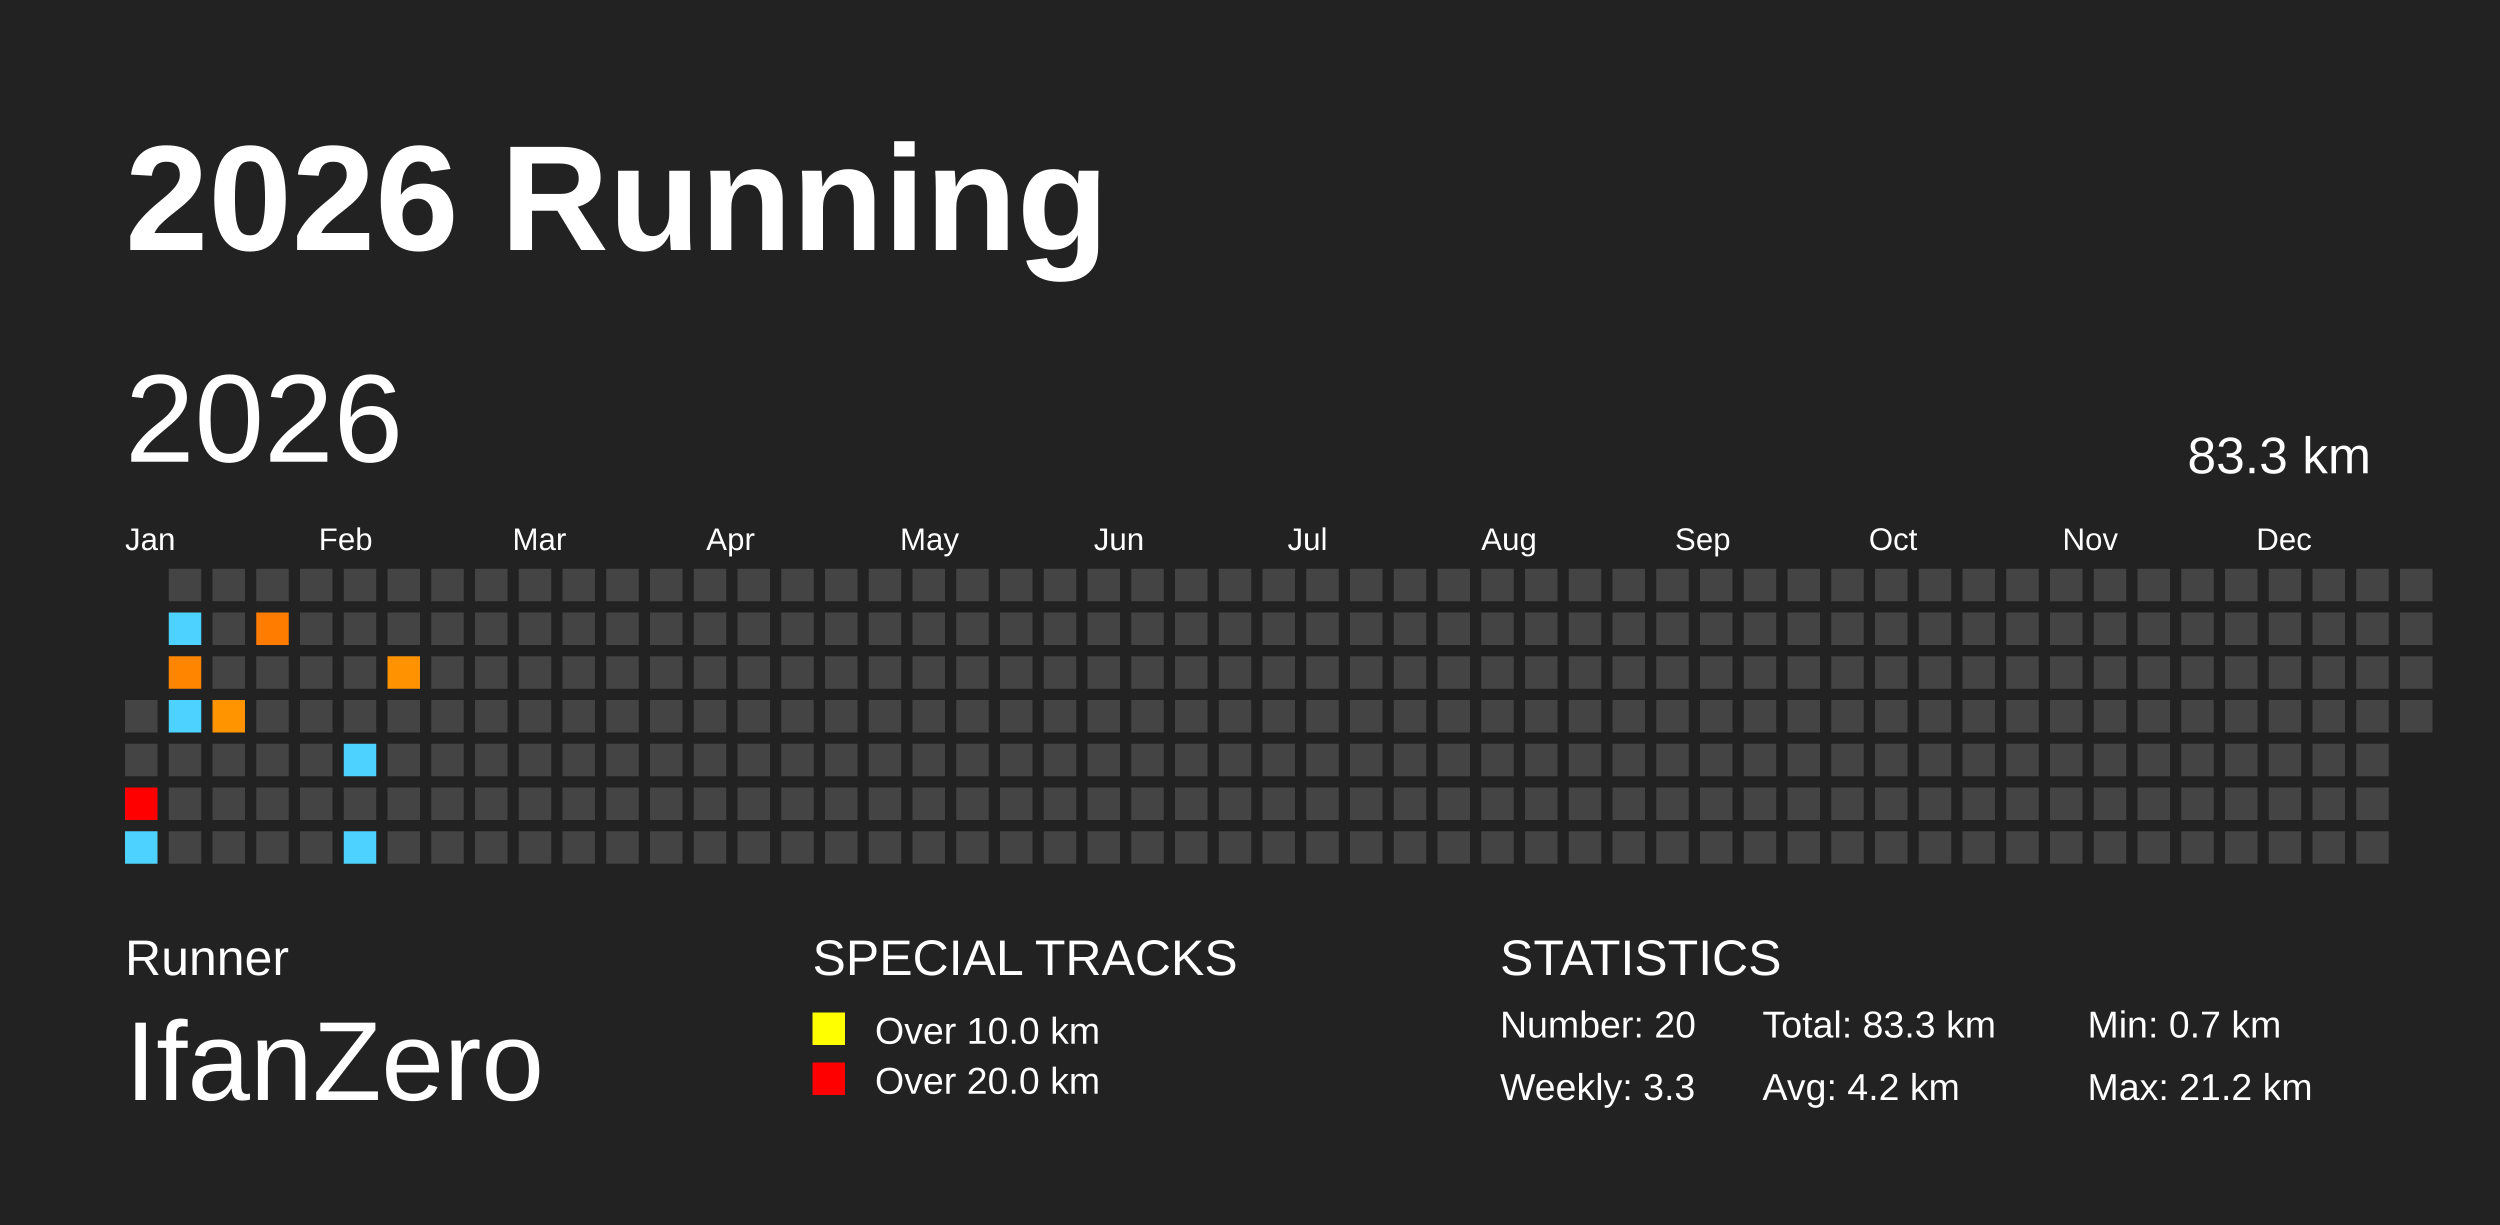
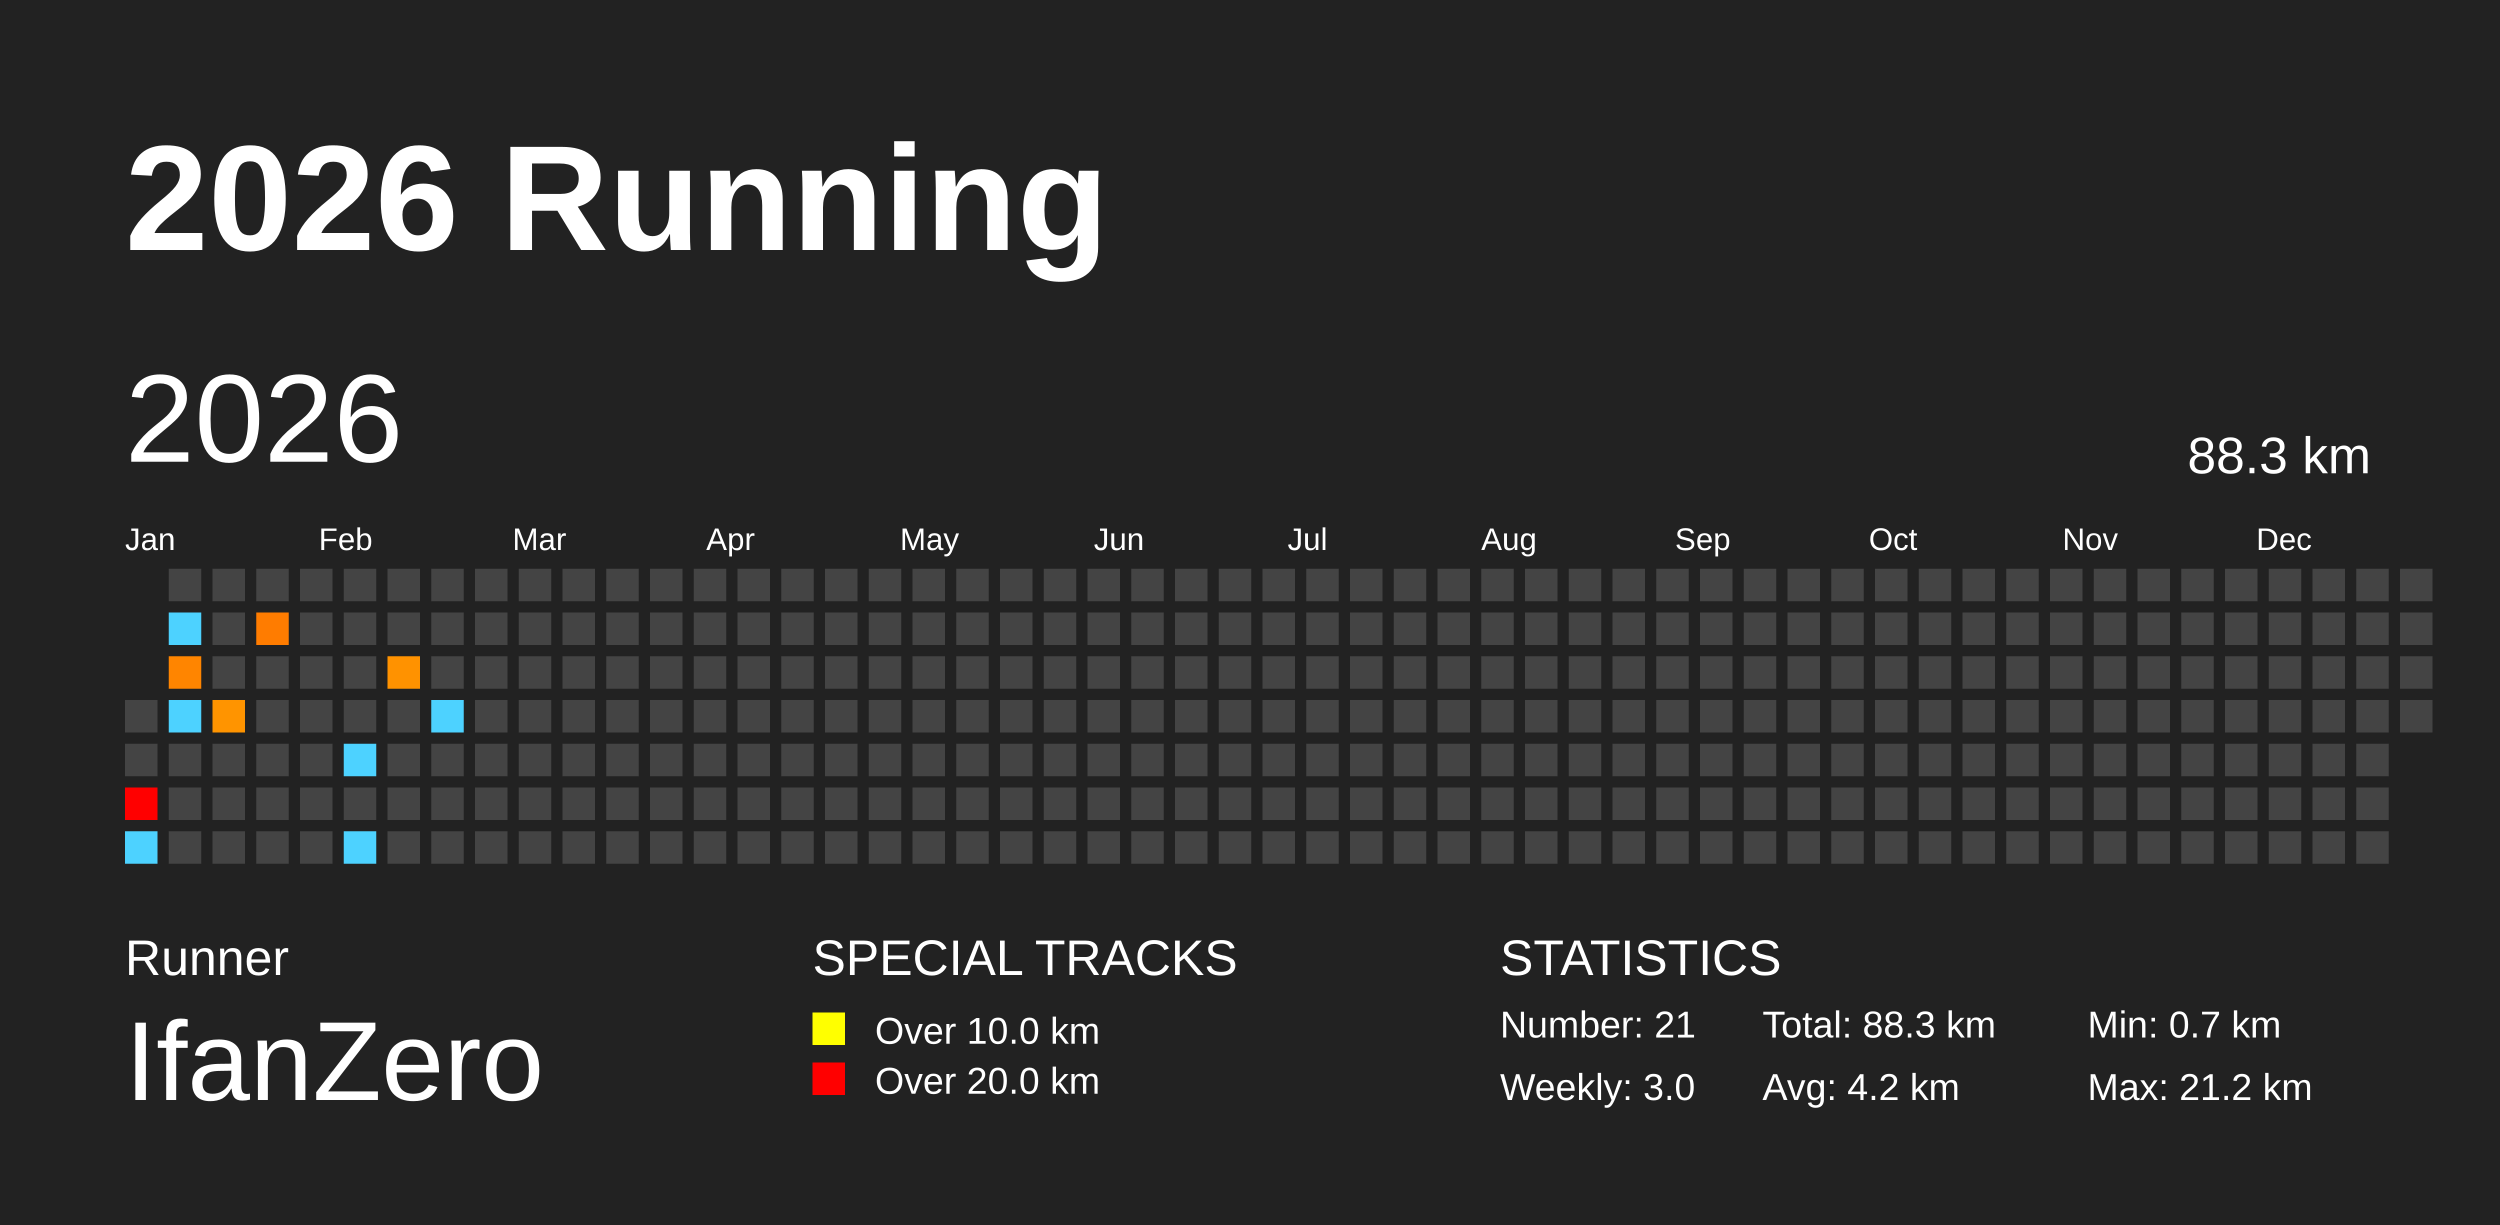
<svg xmlns="http://www.w3.org/2000/svg" baseProfile="full" height="98mm" version="1.1" viewBox="0,0,200,98" width="200mm">
  <defs />
  <rect fill="#222222" height="98" width="200" x="0" y="0" />
  <text fill="#FFFFFF" style="font-size:12px; font-family:Arial; font-weight:bold;" x="10" y="20">2026 Running</text>
  <text fill="#FFFFFF" style="font-size:4px; font-family:Arial" x="10" y="78">Runner</text>
  <text fill="#FFFFFF" style="font-size:9px; font-family:Arial" x="10" y="88">IfanZero</text>
  <text fill="#FFFFFF" style="font-size:4px; font-family:Arial" x="65" y="78">SPECIAL TRACKS</text>
  <rect fill="yellow" height="2.6" width="2.6" x="65" y="81" />
  <text fill="#FFFFFF" style="font-size:3px; font-family:Arial" x="70" y="83.5">Over 10.0 km</text>
  <rect fill="red" height="2.6" width="2.6" x="65" y="85" />
  <text fill="#FFFFFF" style="font-size:3px; font-family:Arial" x="70" y="87.5">Over 20.0 km</text>
  <text fill="#FFFFFF" style="font-size:4px; font-family:Arial" x="120" y="78">STATISTICS</text>
-   <text fill="#FFFFFF" style="font-size:3px; font-family:Arial" x="120" y="83">Number: 20</text>
-   <text fill="#FFFFFF" style="font-size:3px; font-family:Arial" x="120" y="88">Weekly: 3.3</text>
-   <text fill="#FFFFFF" style="font-size:3px; font-family:Arial" x="141" y="83">Total: 83.3 km</text>
+   <text fill="#FFFFFF" style="font-size:3px; font-family:Arial" x="120" y="83">Number: 21</text>
+   <text fill="#FFFFFF" style="font-size:3px; font-family:Arial" x="120" y="88">Weekly: 3.0</text>
+   <text fill="#FFFFFF" style="font-size:3px; font-family:Arial" x="141" y="83">Total: 88.3 km</text>
  <text fill="#FFFFFF" style="font-size:3px; font-family:Arial" x="141" y="88">Avg: 4.2 km</text>
  <text fill="#FFFFFF" style="font-size:3px; font-family:Arial" x="167" y="83">Min: 0.7 km</text>
  <text fill="#FFFFFF" style="font-size:3px; font-family:Arial" x="167" y="88">Max: 21.2 km</text>
  <text dominant-baseline="hanging" fill="#FFFFFF" style="font-size:10.0px; font-family:Arial;" x="10" y="30">2026</text>
-   <text dominant-baseline="hanging" fill="#FFFFFF" style="font-size:4.125px; font-family:Arial;" x="175" y="35">83.3 km</text>
+   <text dominant-baseline="hanging" fill="#FFFFFF" style="font-size:4.125px; font-family:Arial;" x="175" y="35">88.3 km</text>
  <text fill="#FFFFFF" style="font-size:2.5px; font-family:Arial" x="10.0" y="44">Jan</text>
  <text fill="#FFFFFF" style="font-size:2.5px; font-family:Arial" x="25.5" y="44">Feb</text>
  <text fill="#FFFFFF" style="font-size:2.5px; font-family:Arial" x="41.0" y="44">Mar</text>
  <text fill="#FFFFFF" style="font-size:2.5px; font-family:Arial" x="56.5" y="44">Apr</text>
  <text fill="#FFFFFF" style="font-size:2.5px; font-family:Arial" x="72.0" y="44">May</text>
  <text fill="#FFFFFF" style="font-size:2.5px; font-family:Arial" x="87.5" y="44">Jun</text>
  <text fill="#FFFFFF" style="font-size:2.5px; font-family:Arial" x="103.0" y="44">Jul</text>
  <text fill="#FFFFFF" style="font-size:2.5px; font-family:Arial" x="118.5" y="44">Aug</text>
  <text fill="#FFFFFF" style="font-size:2.5px; font-family:Arial" x="134.0" y="44">Sep</text>
  <text fill="#FFFFFF" style="font-size:2.5px; font-family:Arial" x="149.5" y="44">Oct</text>
  <text fill="#FFFFFF" style="font-size:2.5px; font-family:Arial" x="165.0" y="44">Nov</text>
  <text fill="#FFFFFF" style="font-size:2.5px; font-family:Arial" x="180.5" y="44">Dec</text>
  <rect fill="#444444" height="2.6" width="2.6" x="10.0" y="56.0" />
  <rect fill="#444444" height="2.6" width="2.6" x="10.0" y="59.5" />
  <rect fill="red" height="2.6" width="2.6" x="10.0" y="63.0" />
  <rect fill="#4dd2ff" height="2.6" width="2.6" x="10.0" y="66.5" />
  <rect fill="#444444" height="2.6" width="2.6" x="13.5" y="45.5" />
  <rect fill="#4dd2ff" height="2.6" width="2.6" x="13.5" y="49.0" />
  <rect fill="#ff8500" height="2.6" width="2.6" x="13.5" y="52.5" />
  <rect fill="#4dd2ff" height="2.6" width="2.6" x="13.5" y="56.0" />
  <rect fill="#444444" height="2.6" width="2.6" x="13.5" y="59.5" />
  <rect fill="#444444" height="2.6" width="2.6" x="13.5" y="63.0" />
  <rect fill="#444444" height="2.6" width="2.6" x="13.5" y="66.5" />
  <rect fill="#444444" height="2.6" width="2.6" x="17.0" y="45.5" />
  <rect fill="#444444" height="2.6" width="2.6" x="17.0" y="49.0" />
  <rect fill="#444444" height="2.6" width="2.6" x="17.0" y="52.5" />
  <rect fill="#ff9400" height="2.6" width="2.6" x="17.0" y="56.0" />
  <rect fill="#444444" height="2.6" width="2.6" x="17.0" y="59.5" />
  <rect fill="#444444" height="2.6" width="2.6" x="17.0" y="63.0" />
  <rect fill="#444444" height="2.6" width="2.6" x="17.0" y="66.5" />
  <rect fill="#444444" height="2.6" width="2.6" x="20.5" y="45.5" />
  <rect fill="#ff7c00" height="2.6" width="2.6" x="20.5" y="49.0" />
  <rect fill="#444444" height="2.6" width="2.6" x="20.5" y="52.5" />
  <rect fill="#444444" height="2.6" width="2.6" x="20.5" y="56.0" />
  <rect fill="#444444" height="2.6" width="2.6" x="20.5" y="59.5" />
  <rect fill="#444444" height="2.6" width="2.6" x="20.5" y="63.0" />
  <rect fill="#444444" height="2.6" width="2.6" x="20.5" y="66.5" />
  <rect fill="#444444" height="2.6" width="2.6" x="24.0" y="45.5" />
  <rect fill="#444444" height="2.6" width="2.6" x="24.0" y="49.0" />
  <rect fill="#444444" height="2.6" width="2.6" x="24.0" y="52.5" />
  <rect fill="#444444" height="2.6" width="2.6" x="24.0" y="56.0" />
  <rect fill="#444444" height="2.6" width="2.6" x="24.0" y="59.5" />
  <rect fill="#444444" height="2.6" width="2.6" x="24.0" y="63.0" />
  <rect fill="#444444" height="2.6" width="2.6" x="24.0" y="66.5" />
  <rect fill="#444444" height="2.6" width="2.6" x="27.5" y="45.5" />
  <rect fill="#444444" height="2.6" width="2.6" x="27.5" y="49.0" />
  <rect fill="#444444" height="2.6" width="2.6" x="27.5" y="52.5" />
  <rect fill="#444444" height="2.6" width="2.6" x="27.5" y="56.0" />
  <rect fill="#4dd2ff" height="2.6" width="2.6" x="27.5" y="59.5" />
  <rect fill="#444444" height="2.6" width="2.6" x="27.5" y="63.0" />
  <rect fill="#4dd2ff" height="2.6" width="2.6" x="27.5" y="66.5" />
  <rect fill="#444444" height="2.6" width="2.6" x="31.0" y="45.5" />
  <rect fill="#444444" height="2.6" width="2.6" x="31.0" y="49.0" />
  <rect fill="#ff9200" height="2.6" width="2.6" x="31.0" y="52.5" />
  <rect fill="#444444" height="2.6" width="2.6" x="31.0" y="56.0" />
  <rect fill="#444444" height="2.6" width="2.6" x="31.0" y="59.5" />
  <rect fill="#444444" height="2.6" width="2.6" x="31.0" y="63.0" />
  <rect fill="#444444" height="2.6" width="2.6" x="31.0" y="66.5" />
  <rect fill="#444444" height="2.6" width="2.6" x="34.5" y="45.5" />
  <rect fill="#444444" height="2.6" width="2.6" x="34.5" y="49.0" />
  <rect fill="#444444" height="2.6" width="2.6" x="34.5" y="52.5" />
-   <rect fill="#444444" height="2.6" width="2.6" x="34.5" y="56.0" />
+   <rect fill="#4dd2ff" height="2.6" width="2.6" x="34.5" y="56.0" />
  <rect fill="#444444" height="2.6" width="2.6" x="34.5" y="59.5" />
  <rect fill="#444444" height="2.6" width="2.6" x="34.5" y="63.0" />
  <rect fill="#444444" height="2.6" width="2.6" x="34.5" y="66.5" />
  <rect fill="#444444" height="2.6" width="2.6" x="38.0" y="45.5" />
  <rect fill="#444444" height="2.6" width="2.6" x="38.0" y="49.0" />
  <rect fill="#444444" height="2.6" width="2.6" x="38.0" y="52.5" />
  <rect fill="#444444" height="2.6" width="2.6" x="38.0" y="56.0" />
  <rect fill="#444444" height="2.6" width="2.6" x="38.0" y="59.5" />
  <rect fill="#444444" height="2.6" width="2.6" x="38.0" y="63.0" />
  <rect fill="#444444" height="2.6" width="2.6" x="38.0" y="66.5" />
  <rect fill="#444444" height="2.6" width="2.6" x="41.5" y="45.5" />
  <rect fill="#444444" height="2.6" width="2.6" x="41.5" y="49.0" />
  <rect fill="#444444" height="2.6" width="2.6" x="41.5" y="52.5" />
  <rect fill="#444444" height="2.6" width="2.6" x="41.5" y="56.0" />
  <rect fill="#444444" height="2.6" width="2.6" x="41.5" y="59.5" />
  <rect fill="#444444" height="2.6" width="2.6" x="41.5" y="63.0" />
  <rect fill="#444444" height="2.6" width="2.6" x="41.5" y="66.5" />
  <rect fill="#444444" height="2.6" width="2.6" x="45.0" y="45.5" />
  <rect fill="#444444" height="2.6" width="2.6" x="45.0" y="49.0" />
  <rect fill="#444444" height="2.6" width="2.6" x="45.0" y="52.5" />
  <rect fill="#444444" height="2.6" width="2.6" x="45.0" y="56.0" />
  <rect fill="#444444" height="2.6" width="2.6" x="45.0" y="59.5" />
  <rect fill="#444444" height="2.6" width="2.6" x="45.0" y="63.0" />
  <rect fill="#444444" height="2.6" width="2.6" x="45.0" y="66.5" />
  <rect fill="#444444" height="2.6" width="2.6" x="48.5" y="45.5" />
  <rect fill="#444444" height="2.6" width="2.6" x="48.5" y="49.0" />
  <rect fill="#444444" height="2.6" width="2.6" x="48.5" y="52.5" />
  <rect fill="#444444" height="2.6" width="2.6" x="48.5" y="56.0" />
  <rect fill="#444444" height="2.6" width="2.6" x="48.5" y="59.5" />
  <rect fill="#444444" height="2.6" width="2.6" x="48.5" y="63.0" />
  <rect fill="#444444" height="2.6" width="2.6" x="48.5" y="66.5" />
  <rect fill="#444444" height="2.6" width="2.6" x="52.0" y="45.5" />
  <rect fill="#444444" height="2.6" width="2.6" x="52.0" y="49.0" />
  <rect fill="#444444" height="2.6" width="2.6" x="52.0" y="52.5" />
  <rect fill="#444444" height="2.6" width="2.6" x="52.0" y="56.0" />
  <rect fill="#444444" height="2.6" width="2.6" x="52.0" y="59.5" />
  <rect fill="#444444" height="2.6" width="2.6" x="52.0" y="63.0" />
  <rect fill="#444444" height="2.6" width="2.6" x="52.0" y="66.5" />
  <rect fill="#444444" height="2.6" width="2.6" x="55.5" y="45.5" />
  <rect fill="#444444" height="2.6" width="2.6" x="55.5" y="49.0" />
  <rect fill="#444444" height="2.6" width="2.6" x="55.5" y="52.5" />
  <rect fill="#444444" height="2.6" width="2.6" x="55.5" y="56.0" />
  <rect fill="#444444" height="2.6" width="2.6" x="55.5" y="59.5" />
  <rect fill="#444444" height="2.6" width="2.6" x="55.5" y="63.0" />
  <rect fill="#444444" height="2.6" width="2.6" x="55.5" y="66.5" />
  <rect fill="#444444" height="2.6" width="2.6" x="59.0" y="45.5" />
  <rect fill="#444444" height="2.6" width="2.6" x="59.0" y="49.0" />
  <rect fill="#444444" height="2.6" width="2.6" x="59.0" y="52.5" />
  <rect fill="#444444" height="2.6" width="2.6" x="59.0" y="56.0" />
  <rect fill="#444444" height="2.6" width="2.6" x="59.0" y="59.5" />
  <rect fill="#444444" height="2.6" width="2.6" x="59.0" y="63.0" />
  <rect fill="#444444" height="2.6" width="2.6" x="59.0" y="66.5" />
  <rect fill="#444444" height="2.6" width="2.6" x="62.5" y="45.5" />
  <rect fill="#444444" height="2.6" width="2.6" x="62.5" y="49.0" />
  <rect fill="#444444" height="2.6" width="2.6" x="62.5" y="52.5" />
  <rect fill="#444444" height="2.6" width="2.6" x="62.5" y="56.0" />
  <rect fill="#444444" height="2.6" width="2.6" x="62.5" y="59.5" />
  <rect fill="#444444" height="2.6" width="2.6" x="62.5" y="63.0" />
  <rect fill="#444444" height="2.6" width="2.6" x="62.5" y="66.5" />
  <rect fill="#444444" height="2.6" width="2.6" x="66.0" y="45.5" />
  <rect fill="#444444" height="2.6" width="2.6" x="66.0" y="49.0" />
  <rect fill="#444444" height="2.6" width="2.6" x="66.0" y="52.5" />
  <rect fill="#444444" height="2.6" width="2.6" x="66.0" y="56.0" />
  <rect fill="#444444" height="2.6" width="2.6" x="66.0" y="59.5" />
  <rect fill="#444444" height="2.6" width="2.6" x="66.0" y="63.0" />
  <rect fill="#444444" height="2.6" width="2.6" x="66.0" y="66.5" />
  <rect fill="#444444" height="2.6" width="2.6" x="69.5" y="45.5" />
  <rect fill="#444444" height="2.6" width="2.6" x="69.5" y="49.0" />
  <rect fill="#444444" height="2.6" width="2.6" x="69.5" y="52.5" />
  <rect fill="#444444" height="2.6" width="2.6" x="69.5" y="56.0" />
  <rect fill="#444444" height="2.6" width="2.6" x="69.5" y="59.5" />
  <rect fill="#444444" height="2.6" width="2.6" x="69.5" y="63.0" />
  <rect fill="#444444" height="2.6" width="2.6" x="69.5" y="66.5" />
  <rect fill="#444444" height="2.6" width="2.6" x="73.0" y="45.5" />
  <rect fill="#444444" height="2.6" width="2.6" x="73.0" y="49.0" />
  <rect fill="#444444" height="2.6" width="2.6" x="73.0" y="52.5" />
  <rect fill="#444444" height="2.6" width="2.6" x="73.0" y="56.0" />
  <rect fill="#444444" height="2.6" width="2.6" x="73.0" y="59.5" />
  <rect fill="#444444" height="2.6" width="2.6" x="73.0" y="63.0" />
  <rect fill="#444444" height="2.6" width="2.6" x="73.0" y="66.5" />
  <rect fill="#444444" height="2.6" width="2.6" x="76.5" y="45.5" />
  <rect fill="#444444" height="2.6" width="2.6" x="76.5" y="49.0" />
  <rect fill="#444444" height="2.6" width="2.6" x="76.5" y="52.5" />
  <rect fill="#444444" height="2.6" width="2.6" x="76.5" y="56.0" />
  <rect fill="#444444" height="2.6" width="2.6" x="76.5" y="59.5" />
  <rect fill="#444444" height="2.6" width="2.6" x="76.5" y="63.0" />
  <rect fill="#444444" height="2.6" width="2.6" x="76.5" y="66.5" />
  <rect fill="#444444" height="2.6" width="2.6" x="80.0" y="45.5" />
  <rect fill="#444444" height="2.6" width="2.6" x="80.0" y="49.0" />
  <rect fill="#444444" height="2.6" width="2.6" x="80.0" y="52.5" />
  <rect fill="#444444" height="2.6" width="2.6" x="80.0" y="56.0" />
  <rect fill="#444444" height="2.6" width="2.6" x="80.0" y="59.5" />
  <rect fill="#444444" height="2.6" width="2.6" x="80.0" y="63.0" />
  <rect fill="#444444" height="2.6" width="2.6" x="80.0" y="66.5" />
  <rect fill="#444444" height="2.6" width="2.6" x="83.5" y="45.5" />
  <rect fill="#444444" height="2.6" width="2.6" x="83.5" y="49.0" />
  <rect fill="#444444" height="2.6" width="2.6" x="83.5" y="52.5" />
  <rect fill="#444444" height="2.6" width="2.6" x="83.5" y="56.0" />
  <rect fill="#444444" height="2.6" width="2.6" x="83.5" y="59.5" />
  <rect fill="#444444" height="2.6" width="2.6" x="83.5" y="63.0" />
  <rect fill="#444444" height="2.6" width="2.6" x="83.5" y="66.5" />
  <rect fill="#444444" height="2.6" width="2.6" x="87.0" y="45.5" />
  <rect fill="#444444" height="2.6" width="2.6" x="87.0" y="49.0" />
  <rect fill="#444444" height="2.6" width="2.6" x="87.0" y="52.5" />
  <rect fill="#444444" height="2.6" width="2.6" x="87.0" y="56.0" />
  <rect fill="#444444" height="2.6" width="2.6" x="87.0" y="59.5" />
  <rect fill="#444444" height="2.6" width="2.6" x="87.0" y="63.0" />
  <rect fill="#444444" height="2.6" width="2.6" x="87.0" y="66.5" />
  <rect fill="#444444" height="2.6" width="2.6" x="90.5" y="45.5" />
  <rect fill="#444444" height="2.6" width="2.6" x="90.5" y="49.0" />
  <rect fill="#444444" height="2.6" width="2.6" x="90.5" y="52.5" />
  <rect fill="#444444" height="2.6" width="2.6" x="90.5" y="56.0" />
  <rect fill="#444444" height="2.6" width="2.6" x="90.5" y="59.5" />
  <rect fill="#444444" height="2.6" width="2.6" x="90.5" y="63.0" />
  <rect fill="#444444" height="2.6" width="2.6" x="90.5" y="66.5" />
  <rect fill="#444444" height="2.6" width="2.6" x="94.0" y="45.5" />
  <rect fill="#444444" height="2.6" width="2.6" x="94.0" y="49.0" />
  <rect fill="#444444" height="2.6" width="2.6" x="94.0" y="52.5" />
  <rect fill="#444444" height="2.6" width="2.6" x="94.0" y="56.0" />
  <rect fill="#444444" height="2.6" width="2.6" x="94.0" y="59.5" />
  <rect fill="#444444" height="2.6" width="2.6" x="94.0" y="63.0" />
  <rect fill="#444444" height="2.6" width="2.6" x="94.0" y="66.5" />
  <rect fill="#444444" height="2.6" width="2.6" x="97.5" y="45.5" />
  <rect fill="#444444" height="2.6" width="2.6" x="97.5" y="49.0" />
  <rect fill="#444444" height="2.6" width="2.6" x="97.5" y="52.5" />
  <rect fill="#444444" height="2.6" width="2.6" x="97.5" y="56.0" />
  <rect fill="#444444" height="2.6" width="2.6" x="97.5" y="59.5" />
  <rect fill="#444444" height="2.6" width="2.6" x="97.5" y="63.0" />
  <rect fill="#444444" height="2.6" width="2.6" x="97.5" y="66.5" />
  <rect fill="#444444" height="2.6" width="2.6" x="101.0" y="45.5" />
  <rect fill="#444444" height="2.6" width="2.6" x="101.0" y="49.0" />
  <rect fill="#444444" height="2.6" width="2.6" x="101.0" y="52.5" />
  <rect fill="#444444" height="2.6" width="2.6" x="101.0" y="56.0" />
  <rect fill="#444444" height="2.6" width="2.6" x="101.0" y="59.5" />
  <rect fill="#444444" height="2.6" width="2.6" x="101.0" y="63.0" />
  <rect fill="#444444" height="2.6" width="2.6" x="101.0" y="66.5" />
  <rect fill="#444444" height="2.6" width="2.6" x="104.5" y="45.5" />
  <rect fill="#444444" height="2.6" width="2.6" x="104.5" y="49.0" />
  <rect fill="#444444" height="2.6" width="2.6" x="104.5" y="52.5" />
  <rect fill="#444444" height="2.6" width="2.6" x="104.5" y="56.0" />
  <rect fill="#444444" height="2.6" width="2.6" x="104.5" y="59.5" />
  <rect fill="#444444" height="2.6" width="2.6" x="104.5" y="63.0" />
  <rect fill="#444444" height="2.6" width="2.6" x="104.5" y="66.5" />
  <rect fill="#444444" height="2.6" width="2.6" x="108.0" y="45.5" />
  <rect fill="#444444" height="2.6" width="2.6" x="108.0" y="49.0" />
  <rect fill="#444444" height="2.6" width="2.6" x="108.0" y="52.5" />
  <rect fill="#444444" height="2.6" width="2.6" x="108.0" y="56.0" />
  <rect fill="#444444" height="2.6" width="2.6" x="108.0" y="59.5" />
  <rect fill="#444444" height="2.6" width="2.6" x="108.0" y="63.0" />
  <rect fill="#444444" height="2.6" width="2.6" x="108.0" y="66.5" />
  <rect fill="#444444" height="2.6" width="2.6" x="111.5" y="45.5" />
  <rect fill="#444444" height="2.6" width="2.6" x="111.5" y="49.0" />
  <rect fill="#444444" height="2.6" width="2.6" x="111.5" y="52.5" />
  <rect fill="#444444" height="2.6" width="2.6" x="111.5" y="56.0" />
  <rect fill="#444444" height="2.6" width="2.6" x="111.5" y="59.5" />
  <rect fill="#444444" height="2.6" width="2.6" x="111.5" y="63.0" />
  <rect fill="#444444" height="2.6" width="2.6" x="111.5" y="66.5" />
  <rect fill="#444444" height="2.6" width="2.6" x="115.0" y="45.5" />
  <rect fill="#444444" height="2.6" width="2.6" x="115.0" y="49.0" />
  <rect fill="#444444" height="2.6" width="2.6" x="115.0" y="52.5" />
  <rect fill="#444444" height="2.6" width="2.6" x="115.0" y="56.0" />
  <rect fill="#444444" height="2.6" width="2.6" x="115.0" y="59.5" />
  <rect fill="#444444" height="2.6" width="2.6" x="115.0" y="63.0" />
  <rect fill="#444444" height="2.6" width="2.6" x="115.0" y="66.5" />
  <rect fill="#444444" height="2.6" width="2.6" x="118.5" y="45.5" />
  <rect fill="#444444" height="2.6" width="2.6" x="118.5" y="49.0" />
  <rect fill="#444444" height="2.6" width="2.6" x="118.5" y="52.5" />
  <rect fill="#444444" height="2.6" width="2.6" x="118.5" y="56.0" />
  <rect fill="#444444" height="2.6" width="2.6" x="118.5" y="59.5" />
  <rect fill="#444444" height="2.6" width="2.6" x="118.5" y="63.0" />
  <rect fill="#444444" height="2.6" width="2.6" x="118.5" y="66.5" />
  <rect fill="#444444" height="2.6" width="2.6" x="122.0" y="45.5" />
  <rect fill="#444444" height="2.6" width="2.6" x="122.0" y="49.0" />
  <rect fill="#444444" height="2.6" width="2.6" x="122.0" y="52.5" />
  <rect fill="#444444" height="2.6" width="2.6" x="122.0" y="56.0" />
  <rect fill="#444444" height="2.6" width="2.6" x="122.0" y="59.5" />
  <rect fill="#444444" height="2.6" width="2.6" x="122.0" y="63.0" />
  <rect fill="#444444" height="2.6" width="2.6" x="122.0" y="66.5" />
  <rect fill="#444444" height="2.6" width="2.6" x="125.5" y="45.5" />
  <rect fill="#444444" height="2.6" width="2.6" x="125.5" y="49.0" />
  <rect fill="#444444" height="2.6" width="2.6" x="125.5" y="52.5" />
  <rect fill="#444444" height="2.6" width="2.6" x="125.5" y="56.0" />
  <rect fill="#444444" height="2.6" width="2.6" x="125.5" y="59.5" />
  <rect fill="#444444" height="2.6" width="2.6" x="125.5" y="63.0" />
  <rect fill="#444444" height="2.6" width="2.6" x="125.5" y="66.5" />
  <rect fill="#444444" height="2.6" width="2.6" x="129.0" y="45.5" />
  <rect fill="#444444" height="2.6" width="2.6" x="129.0" y="49.0" />
  <rect fill="#444444" height="2.6" width="2.6" x="129.0" y="52.5" />
  <rect fill="#444444" height="2.6" width="2.6" x="129.0" y="56.0" />
  <rect fill="#444444" height="2.6" width="2.6" x="129.0" y="59.5" />
  <rect fill="#444444" height="2.6" width="2.6" x="129.0" y="63.0" />
  <rect fill="#444444" height="2.6" width="2.6" x="129.0" y="66.5" />
  <rect fill="#444444" height="2.6" width="2.6" x="132.5" y="45.5" />
  <rect fill="#444444" height="2.6" width="2.6" x="132.5" y="49.0" />
  <rect fill="#444444" height="2.6" width="2.6" x="132.5" y="52.5" />
  <rect fill="#444444" height="2.6" width="2.6" x="132.5" y="56.0" />
  <rect fill="#444444" height="2.6" width="2.6" x="132.5" y="59.5" />
  <rect fill="#444444" height="2.6" width="2.6" x="132.5" y="63.0" />
  <rect fill="#444444" height="2.6" width="2.6" x="132.5" y="66.5" />
  <rect fill="#444444" height="2.6" width="2.6" x="136.0" y="45.5" />
  <rect fill="#444444" height="2.6" width="2.6" x="136.0" y="49.0" />
  <rect fill="#444444" height="2.6" width="2.6" x="136.0" y="52.5" />
  <rect fill="#444444" height="2.6" width="2.6" x="136.0" y="56.0" />
  <rect fill="#444444" height="2.6" width="2.6" x="136.0" y="59.5" />
  <rect fill="#444444" height="2.6" width="2.6" x="136.0" y="63.0" />
  <rect fill="#444444" height="2.6" width="2.6" x="136.0" y="66.5" />
  <rect fill="#444444" height="2.6" width="2.6" x="139.5" y="45.5" />
  <rect fill="#444444" height="2.6" width="2.6" x="139.5" y="49.0" />
  <rect fill="#444444" height="2.6" width="2.6" x="139.5" y="52.5" />
  <rect fill="#444444" height="2.6" width="2.6" x="139.5" y="56.0" />
  <rect fill="#444444" height="2.6" width="2.6" x="139.5" y="59.5" />
  <rect fill="#444444" height="2.6" width="2.6" x="139.5" y="63.0" />
  <rect fill="#444444" height="2.6" width="2.6" x="139.5" y="66.5" />
  <rect fill="#444444" height="2.6" width="2.6" x="143.0" y="45.5" />
  <rect fill="#444444" height="2.6" width="2.6" x="143.0" y="49.0" />
  <rect fill="#444444" height="2.6" width="2.6" x="143.0" y="52.5" />
  <rect fill="#444444" height="2.6" width="2.6" x="143.0" y="56.0" />
  <rect fill="#444444" height="2.6" width="2.6" x="143.0" y="59.5" />
  <rect fill="#444444" height="2.6" width="2.6" x="143.0" y="63.0" />
  <rect fill="#444444" height="2.6" width="2.6" x="143.0" y="66.5" />
  <rect fill="#444444" height="2.6" width="2.6" x="146.5" y="45.5" />
  <rect fill="#444444" height="2.6" width="2.6" x="146.5" y="49.0" />
  <rect fill="#444444" height="2.6" width="2.6" x="146.5" y="52.5" />
  <rect fill="#444444" height="2.6" width="2.6" x="146.5" y="56.0" />
  <rect fill="#444444" height="2.6" width="2.6" x="146.5" y="59.5" />
  <rect fill="#444444" height="2.6" width="2.6" x="146.5" y="63.0" />
  <rect fill="#444444" height="2.6" width="2.6" x="146.5" y="66.5" />
  <rect fill="#444444" height="2.6" width="2.6" x="150.0" y="45.5" />
  <rect fill="#444444" height="2.6" width="2.6" x="150.0" y="49.0" />
  <rect fill="#444444" height="2.6" width="2.6" x="150.0" y="52.5" />
  <rect fill="#444444" height="2.6" width="2.6" x="150.0" y="56.0" />
  <rect fill="#444444" height="2.6" width="2.6" x="150.0" y="59.5" />
  <rect fill="#444444" height="2.6" width="2.6" x="150.0" y="63.0" />
  <rect fill="#444444" height="2.6" width="2.6" x="150.0" y="66.5" />
  <rect fill="#444444" height="2.6" width="2.6" x="153.5" y="45.5" />
  <rect fill="#444444" height="2.6" width="2.6" x="153.5" y="49.0" />
  <rect fill="#444444" height="2.6" width="2.6" x="153.5" y="52.5" />
  <rect fill="#444444" height="2.6" width="2.6" x="153.5" y="56.0" />
  <rect fill="#444444" height="2.6" width="2.6" x="153.5" y="59.5" />
  <rect fill="#444444" height="2.6" width="2.6" x="153.5" y="63.0" />
  <rect fill="#444444" height="2.6" width="2.6" x="153.5" y="66.5" />
  <rect fill="#444444" height="2.6" width="2.6" x="157.0" y="45.5" />
  <rect fill="#444444" height="2.6" width="2.6" x="157.0" y="49.0" />
  <rect fill="#444444" height="2.6" width="2.6" x="157.0" y="52.5" />
  <rect fill="#444444" height="2.6" width="2.6" x="157.0" y="56.0" />
  <rect fill="#444444" height="2.6" width="2.6" x="157.0" y="59.5" />
  <rect fill="#444444" height="2.6" width="2.6" x="157.0" y="63.0" />
  <rect fill="#444444" height="2.6" width="2.6" x="157.0" y="66.5" />
  <rect fill="#444444" height="2.6" width="2.6" x="160.5" y="45.5" />
  <rect fill="#444444" height="2.6" width="2.6" x="160.5" y="49.0" />
  <rect fill="#444444" height="2.6" width="2.6" x="160.5" y="52.5" />
  <rect fill="#444444" height="2.6" width="2.6" x="160.5" y="56.0" />
  <rect fill="#444444" height="2.6" width="2.6" x="160.5" y="59.5" />
  <rect fill="#444444" height="2.6" width="2.6" x="160.5" y="63.0" />
  <rect fill="#444444" height="2.6" width="2.6" x="160.5" y="66.5" />
  <rect fill="#444444" height="2.6" width="2.6" x="164.0" y="45.5" />
  <rect fill="#444444" height="2.6" width="2.6" x="164.0" y="49.0" />
  <rect fill="#444444" height="2.6" width="2.6" x="164.0" y="52.5" />
  <rect fill="#444444" height="2.6" width="2.6" x="164.0" y="56.0" />
  <rect fill="#444444" height="2.6" width="2.6" x="164.0" y="59.5" />
  <rect fill="#444444" height="2.6" width="2.6" x="164.0" y="63.0" />
  <rect fill="#444444" height="2.6" width="2.6" x="164.0" y="66.5" />
  <rect fill="#444444" height="2.6" width="2.6" x="167.5" y="45.5" />
  <rect fill="#444444" height="2.6" width="2.6" x="167.5" y="49.0" />
  <rect fill="#444444" height="2.6" width="2.6" x="167.5" y="52.5" />
  <rect fill="#444444" height="2.6" width="2.6" x="167.5" y="56.0" />
  <rect fill="#444444" height="2.6" width="2.6" x="167.5" y="59.5" />
  <rect fill="#444444" height="2.6" width="2.6" x="167.5" y="63.0" />
  <rect fill="#444444" height="2.6" width="2.6" x="167.5" y="66.5" />
  <rect fill="#444444" height="2.6" width="2.6" x="171.0" y="45.5" />
  <rect fill="#444444" height="2.6" width="2.6" x="171.0" y="49.0" />
  <rect fill="#444444" height="2.6" width="2.6" x="171.0" y="52.5" />
  <rect fill="#444444" height="2.6" width="2.6" x="171.0" y="56.0" />
  <rect fill="#444444" height="2.6" width="2.6" x="171.0" y="59.5" />
  <rect fill="#444444" height="2.6" width="2.6" x="171.0" y="63.0" />
  <rect fill="#444444" height="2.6" width="2.6" x="171.0" y="66.5" />
  <rect fill="#444444" height="2.6" width="2.6" x="174.5" y="45.5" />
  <rect fill="#444444" height="2.6" width="2.6" x="174.5" y="49.0" />
  <rect fill="#444444" height="2.6" width="2.6" x="174.5" y="52.5" />
  <rect fill="#444444" height="2.6" width="2.6" x="174.5" y="56.0" />
  <rect fill="#444444" height="2.6" width="2.6" x="174.5" y="59.5" />
  <rect fill="#444444" height="2.6" width="2.6" x="174.5" y="63.0" />
  <rect fill="#444444" height="2.6" width="2.6" x="174.5" y="66.5" />
  <rect fill="#444444" height="2.6" width="2.6" x="178.0" y="45.5" />
  <rect fill="#444444" height="2.6" width="2.6" x="178.0" y="49.0" />
  <rect fill="#444444" height="2.6" width="2.6" x="178.0" y="52.5" />
  <rect fill="#444444" height="2.6" width="2.6" x="178.0" y="56.0" />
  <rect fill="#444444" height="2.6" width="2.6" x="178.0" y="59.5" />
  <rect fill="#444444" height="2.6" width="2.6" x="178.0" y="63.0" />
  <rect fill="#444444" height="2.6" width="2.6" x="178.0" y="66.5" />
  <rect fill="#444444" height="2.6" width="2.6" x="181.5" y="45.5" />
  <rect fill="#444444" height="2.6" width="2.6" x="181.5" y="49.0" />
  <rect fill="#444444" height="2.6" width="2.6" x="181.5" y="52.5" />
  <rect fill="#444444" height="2.6" width="2.6" x="181.5" y="56.0" />
  <rect fill="#444444" height="2.6" width="2.6" x="181.5" y="59.5" />
  <rect fill="#444444" height="2.6" width="2.6" x="181.5" y="63.0" />
  <rect fill="#444444" height="2.6" width="2.6" x="181.5" y="66.5" />
  <rect fill="#444444" height="2.6" width="2.6" x="185.0" y="45.5" />
  <rect fill="#444444" height="2.6" width="2.6" x="185.0" y="49.0" />
  <rect fill="#444444" height="2.6" width="2.6" x="185.0" y="52.5" />
  <rect fill="#444444" height="2.6" width="2.6" x="185.0" y="56.0" />
  <rect fill="#444444" height="2.6" width="2.6" x="185.0" y="59.5" />
  <rect fill="#444444" height="2.6" width="2.6" x="185.0" y="63.0" />
  <rect fill="#444444" height="2.6" width="2.6" x="185.0" y="66.5" />
  <rect fill="#444444" height="2.6" width="2.6" x="188.5" y="45.5" />
  <rect fill="#444444" height="2.6" width="2.6" x="188.5" y="49.0" />
  <rect fill="#444444" height="2.6" width="2.6" x="188.5" y="52.5" />
  <rect fill="#444444" height="2.6" width="2.6" x="188.5" y="56.0" />
  <rect fill="#444444" height="2.6" width="2.6" x="188.5" y="59.5" />
  <rect fill="#444444" height="2.6" width="2.6" x="188.5" y="63.0" />
  <rect fill="#444444" height="2.6" width="2.6" x="188.5" y="66.5" />
  <rect fill="#444444" height="2.6" width="2.6" x="192.0" y="45.5" />
  <rect fill="#444444" height="2.6" width="2.6" x="192.0" y="49.0" />
  <rect fill="#444444" height="2.6" width="2.6" x="192.0" y="52.5" />
  <rect fill="#444444" height="2.6" width="2.6" x="192.0" y="56.0" />
</svg>
